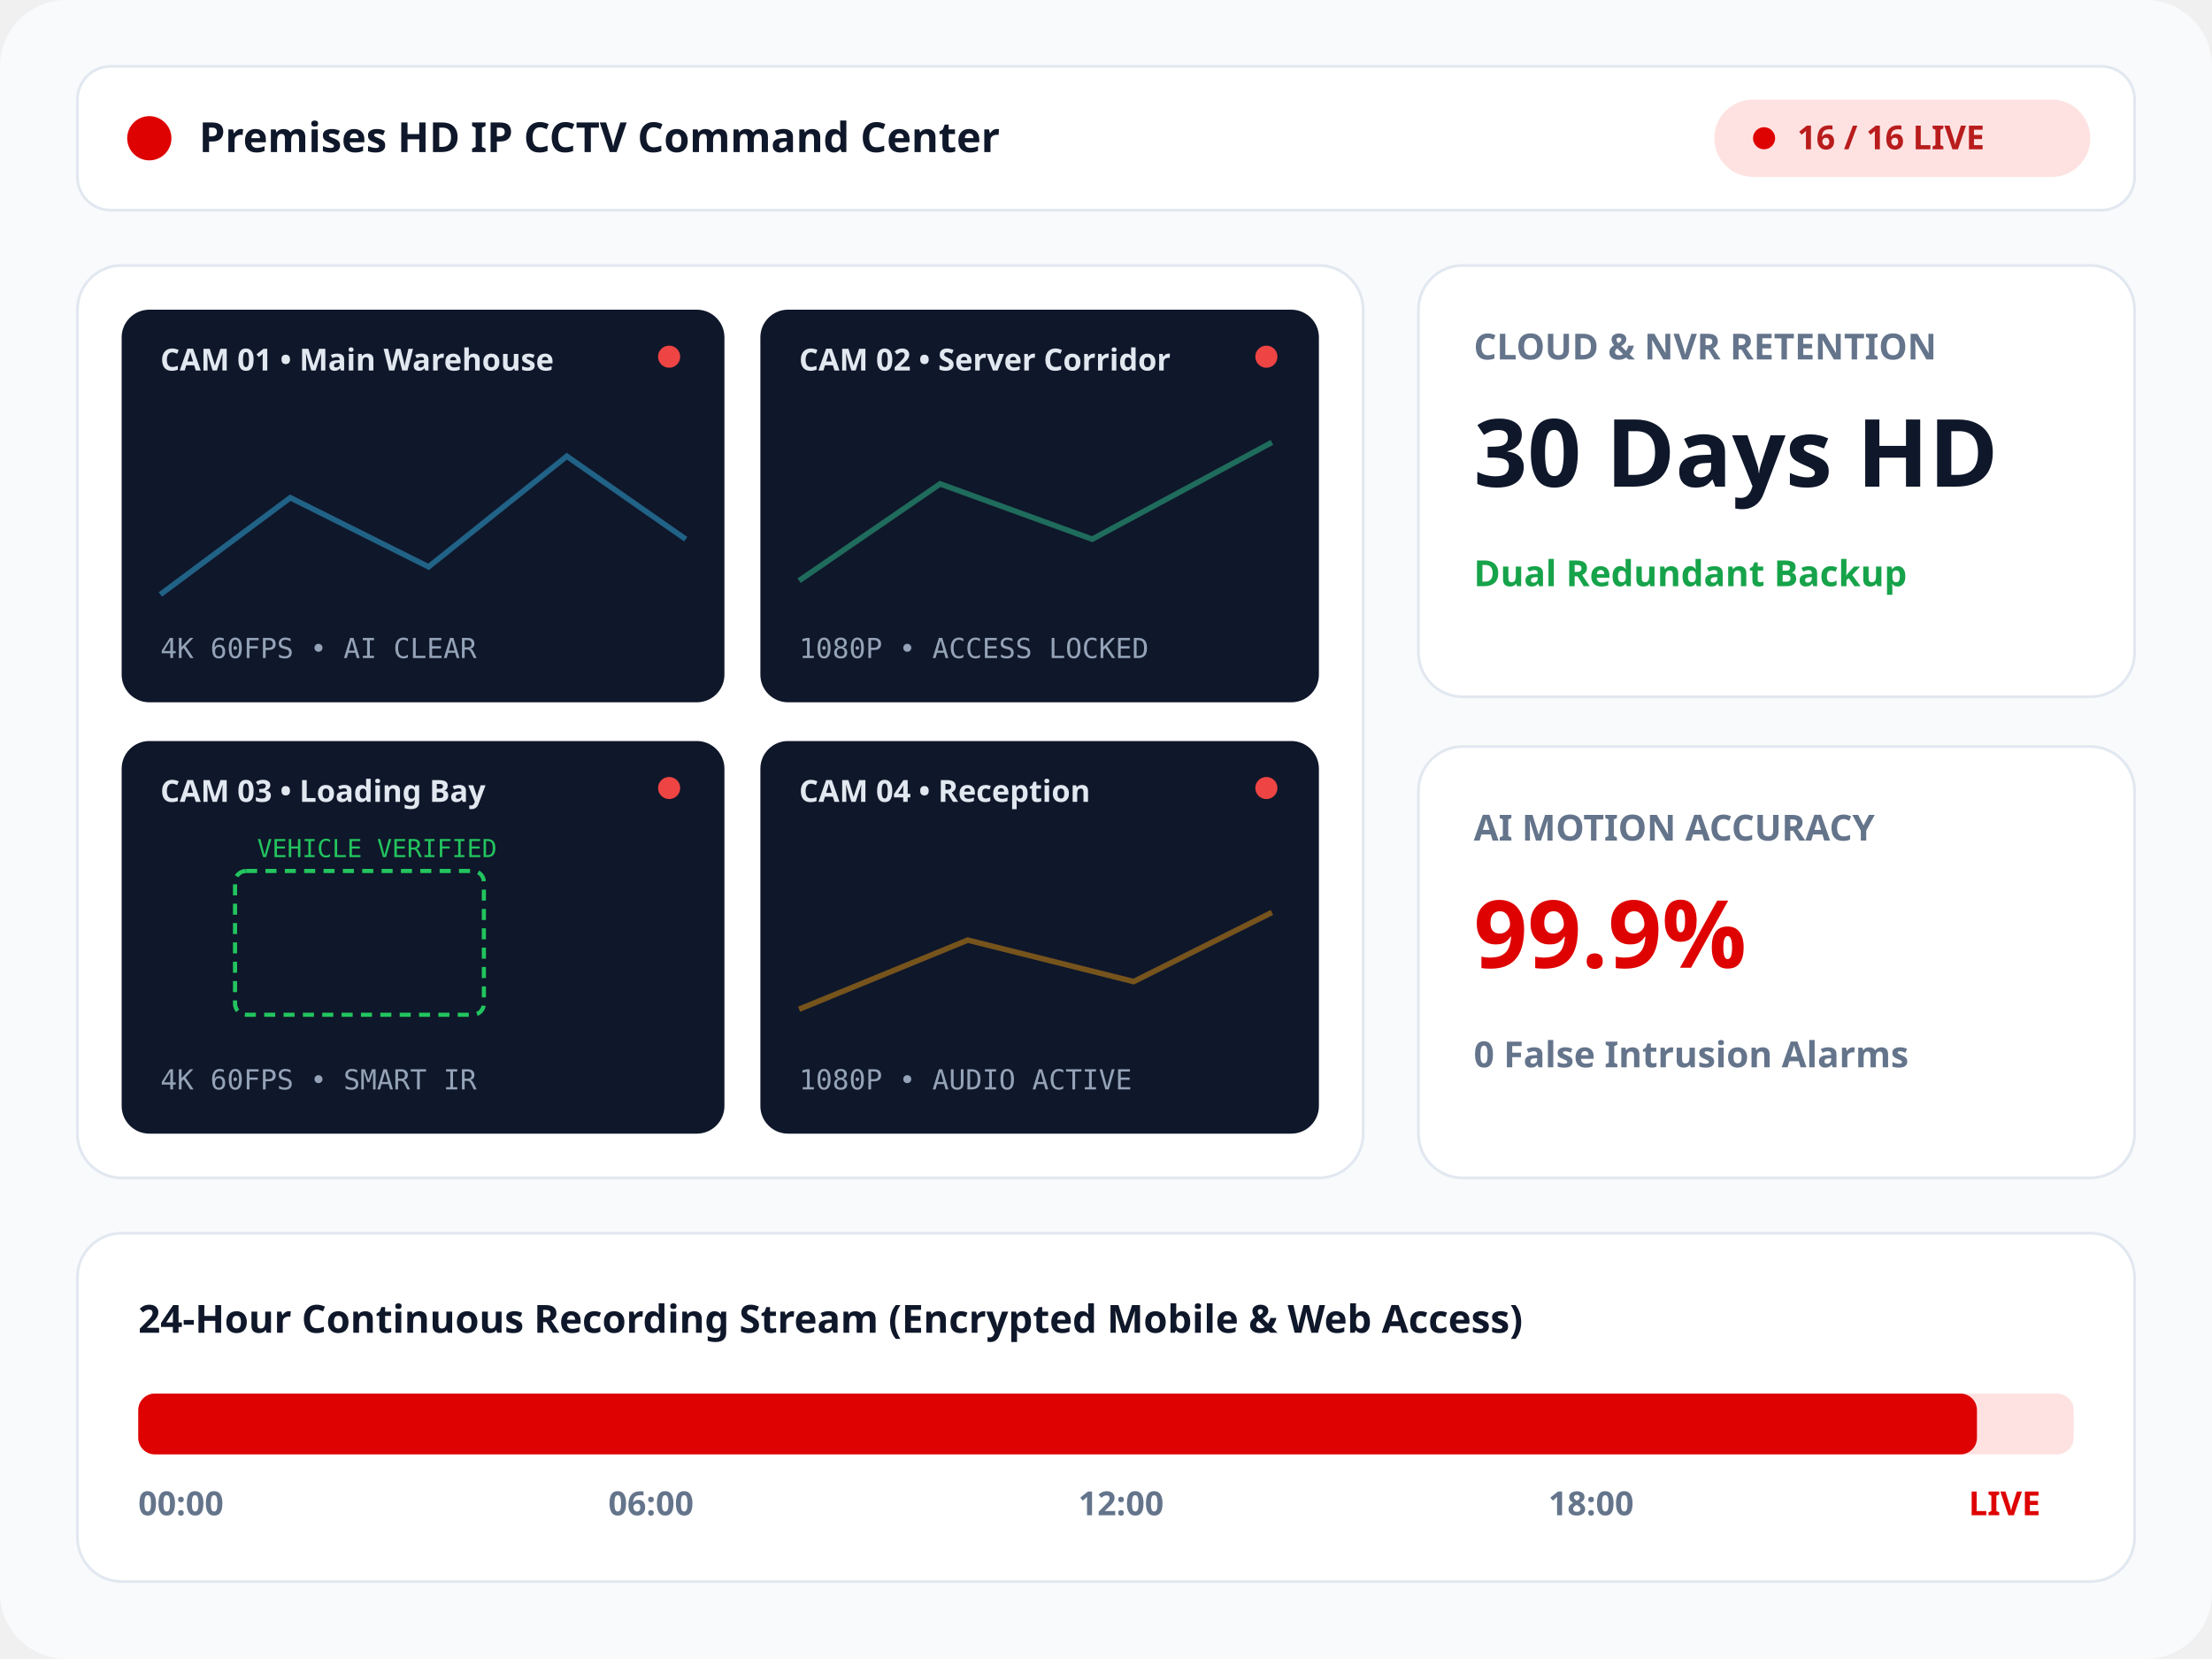
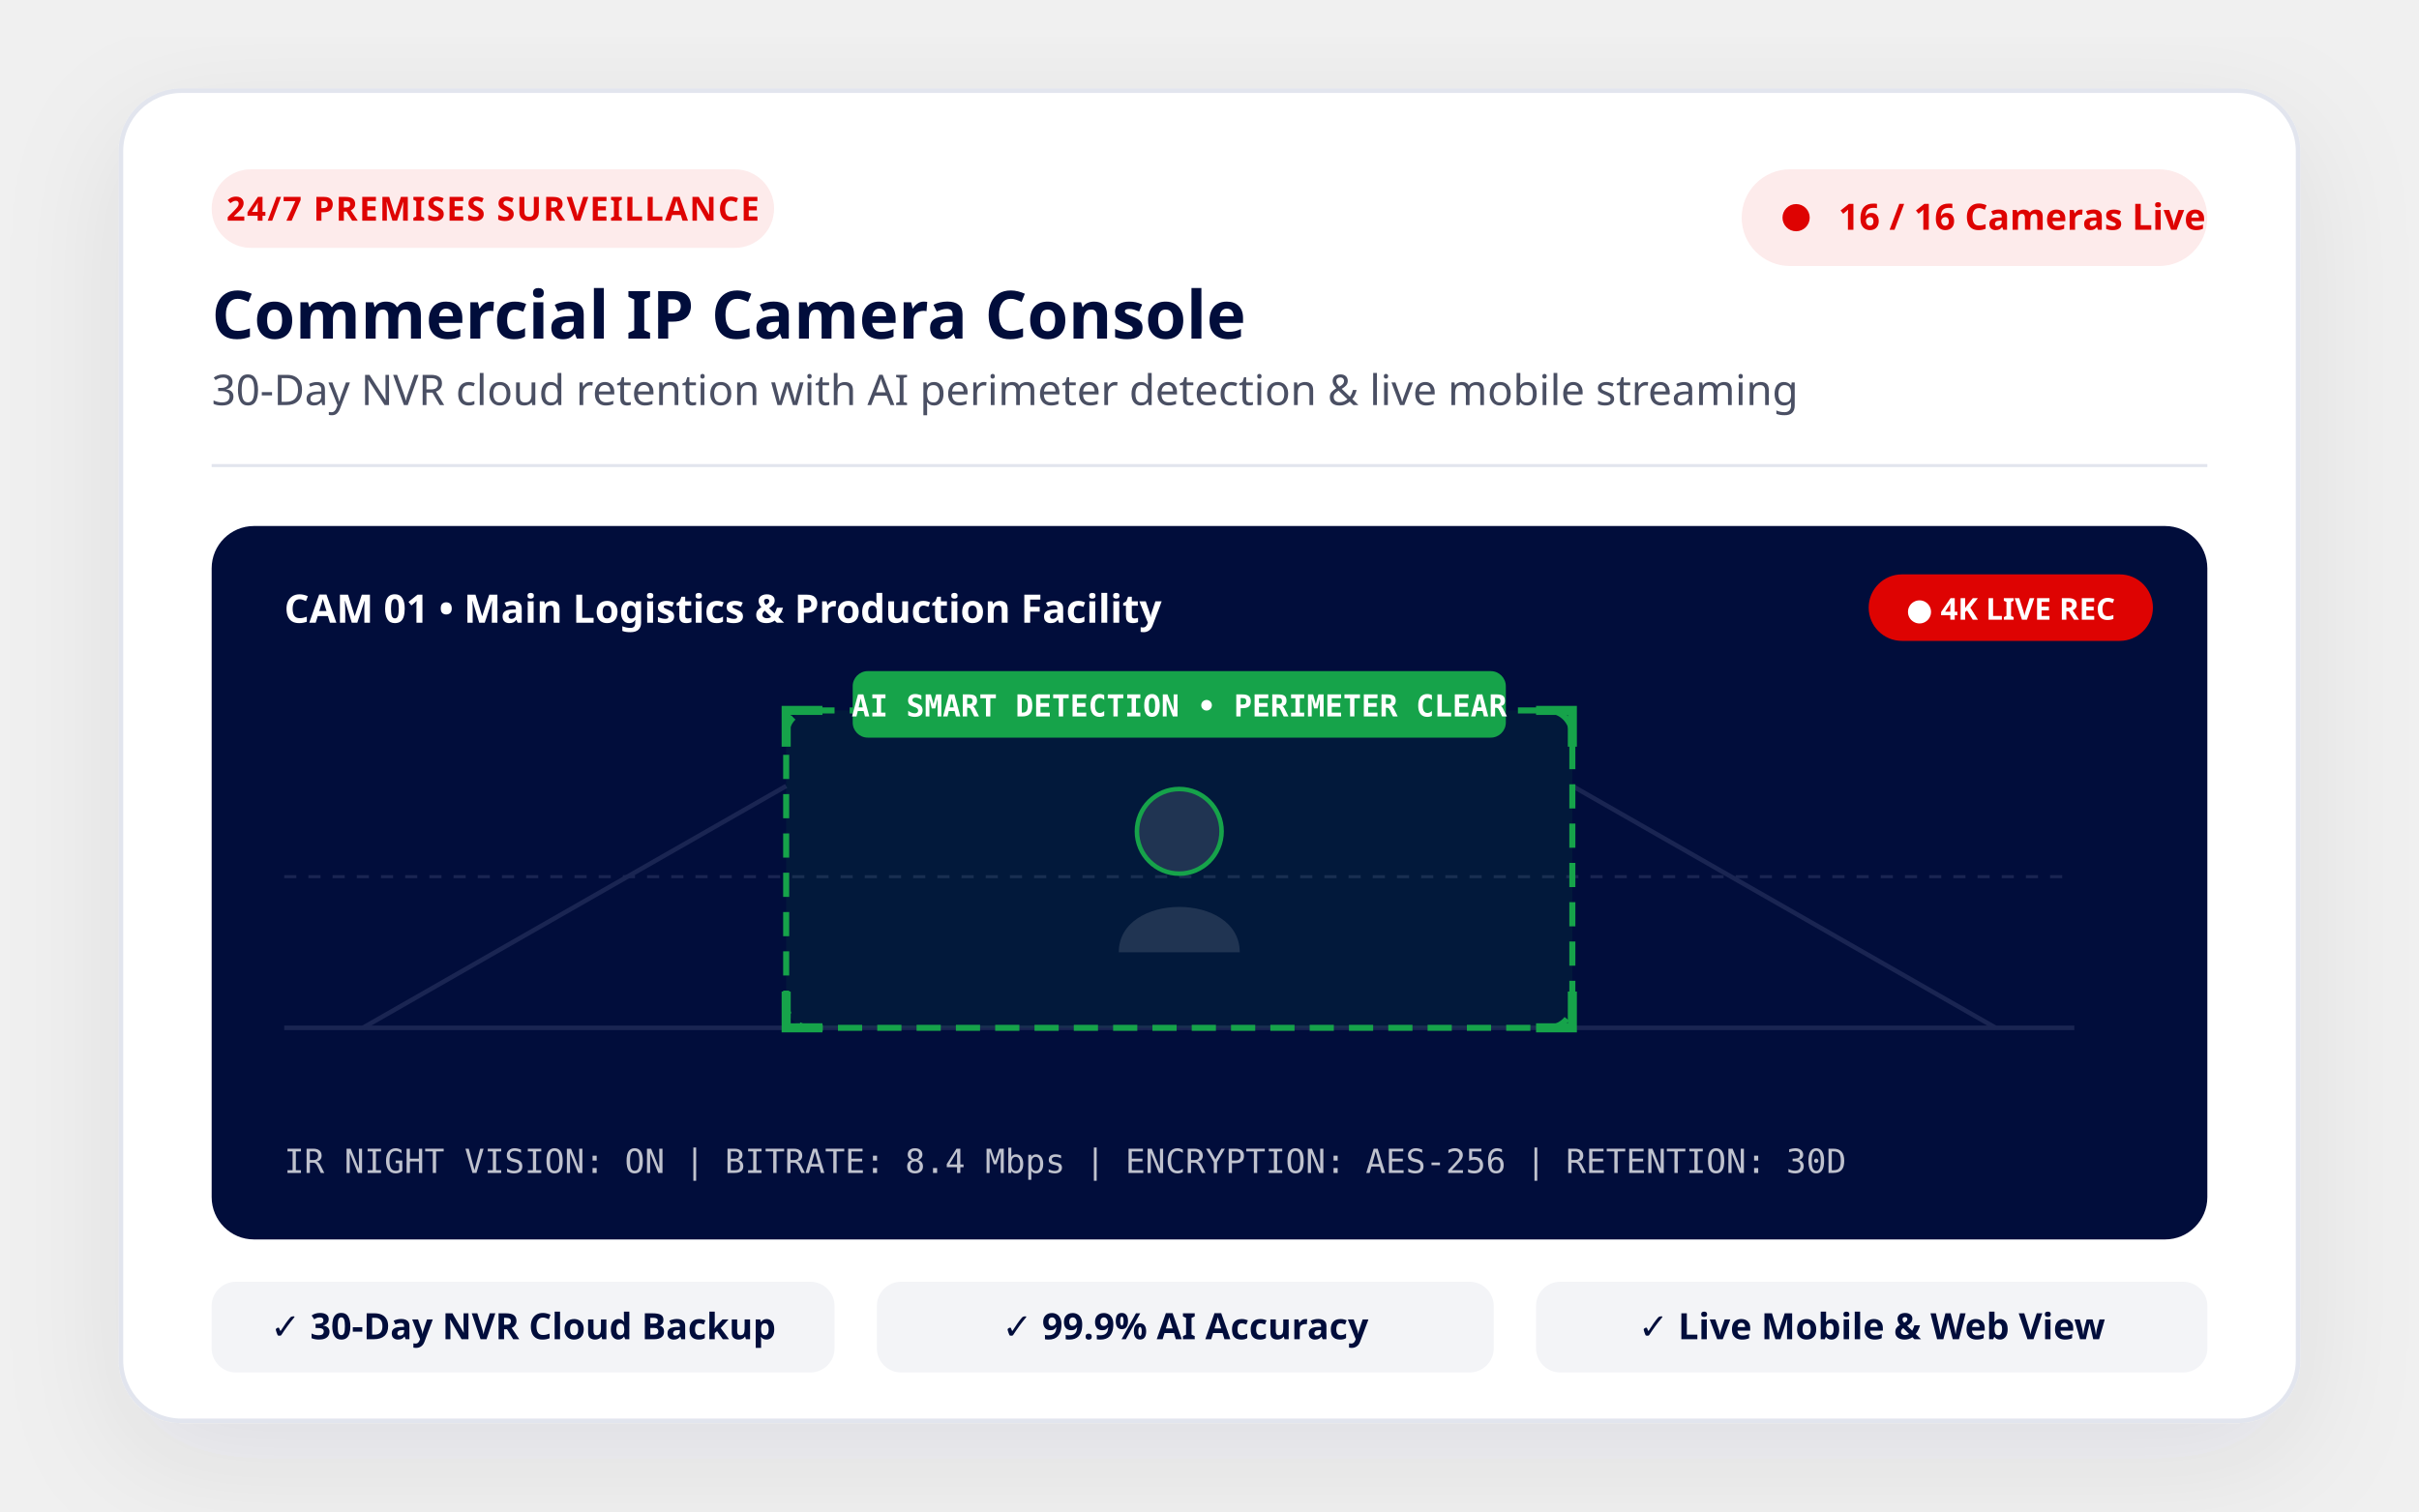
- <svg xmlns="http://www.w3.org/2000/svg" viewBox="0 0 800 600" fill="none">
-   <rect width="800" height="600" rx="24" fill="#F8FAFC" />
-   <rect x="28" y="24" width="744" height="52" rx="12" fill="#FFFFFF" stroke="#E2E8F0" />
-   <circle cx="54" cy="50" r="8" fill="#DE0302" />
-   <text x="72" y="55" font-family="system-ui, sans-serif" font-size="15" font-weight="700" fill="#0F172A">Premises HD IP CCTV Command Center</text>
-   <rect x="620" y="36" width="136" height="28" rx="14" fill="#FEE2E2" />
-   <circle cx="638" cy="50" r="4" fill="#DE0302" />
-   <text x="650" y="54" font-family="system-ui, sans-serif" font-size="12" font-weight="700" fill="#B91C1C">16 / 16 LIVE</text>
-   <rect x="28" y="96" width="465" height="330" rx="16" fill="#FFFFFF" stroke="#E2E8F0" />
-   <rect x="44" y="112" width="218" height="142" rx="10" fill="#0F172A" />
-   <text x="58" y="134" font-family="system-ui, sans-serif" font-size="11" font-weight="600" fill="#E2E8F0">CAM 01 • Main Warehouse</text>
-   <circle cx="242" cy="129" r="4" fill="#EF4444" />
-   <path d="M58,215 L105,180 L155,205 L205,165 L248,195" stroke="#38BDF8" stroke-width="2" fill="none" opacity="0.45" />
-   <text x="58" y="238" font-family="monospace" font-size="10" fill="#94A3B8">4K 60FPS • AI CLEAR</text>
-   <rect x="275" y="112" width="202" height="142" rx="10" fill="#0F172A" />
-   <text x="289" y="134" font-family="system-ui, sans-serif" font-size="11" font-weight="600" fill="#E2E8F0">CAM 02 • Server Corridor</text>
-   <circle cx="458" cy="129" r="4" fill="#EF4444" />
-   <path d="M289,210 L340,175 L395,195 L460,160" stroke="#34D399" stroke-width="2" fill="none" opacity="0.45" />
-   <text x="289" y="238" font-family="monospace" font-size="10" fill="#94A3B8">1080P • ACCESS LOCKED</text>
-   <rect x="44" y="268" width="218" height="142" rx="10" fill="#0F172A" />
-   <text x="58" y="290" font-family="system-ui, sans-serif" font-size="11" font-weight="600" fill="#E2E8F0">CAM 03 • Loading Bay</text>
-   <circle cx="242" cy="285" r="4" fill="#EF4444" />
-   <rect x="85" y="315" width="90" height="52" rx="4" stroke="#22C55E" stroke-width="1.5" stroke-dasharray="4 3" fill="none" />
-   <text x="93" y="310" font-family="monospace" font-size="9" fill="#22C55E">VEHICLE VERIFIED</text>
-   <text x="58" y="394" font-family="monospace" font-size="10" fill="#94A3B8">4K 60FPS • SMART IR</text>
-   <rect x="275" y="268" width="202" height="142" rx="10" fill="#0F172A" />
-   <text x="289" y="290" font-family="system-ui, sans-serif" font-size="11" font-weight="600" fill="#E2E8F0">CAM 04 • Reception</text>
-   <circle cx="458" cy="285" r="4" fill="#EF4444" />
-   <path d="M289,365 L350,340 L410,355 L460,330" stroke="#F59E0B" stroke-width="2" fill="none" opacity="0.45" />
-   <text x="289" y="394" font-family="monospace" font-size="10" fill="#94A3B8">1080P • AUDIO ACTIVE</text>
-   <rect x="513" y="96" width="259" height="156" rx="16" fill="#FFFFFF" stroke="#E2E8F0" />
-   <text x="533" y="130" font-family="system-ui, sans-serif" font-size="13" font-weight="600" fill="#64748B">CLOUD &amp; NVR RETENTION</text>
-   <text x="533" y="176" font-family="system-ui, sans-serif" font-size="34" font-weight="700" fill="#0F172A">30 Days HD</text>
-   <text x="533" y="212" font-family="system-ui, sans-serif" font-size="13" font-weight="600" fill="#16A34A">Dual Redundant Backup</text>
-   <rect x="513" y="270" width="259" height="156" rx="16" fill="#FFFFFF" stroke="#E2E8F0" />
-   <text x="533" y="304" font-family="system-ui, sans-serif" font-size="13" font-weight="600" fill="#64748B">AI MOTION ACCURACY</text>
-   <text x="533" y="350" font-family="system-ui, sans-serif" font-size="34" font-weight="700" fill="#DE0302">99.9%</text>
-   <text x="533" y="386" font-family="system-ui, sans-serif" font-size="13" font-weight="600" fill="#64748B">0 False Intrusion Alarms</text>
-   <rect x="28" y="446" width="744" height="126" rx="16" fill="#FFFFFF" stroke="#E2E8F0" />
-   <text x="50" y="482" font-family="system-ui, sans-serif" font-size="14" font-weight="700" fill="#0F172A">24-Hour Continuous Recording Stream (Encrypted Mobile &amp; Web Access)</text>
-   <rect x="50" y="504" width="700" height="22" rx="6" fill="#FEE2E2" />
-   <rect x="50" y="504" width="665" height="22" rx="6" fill="#DE0302" />
-   <text x="50" y="548" font-family="system-ui, sans-serif" font-size="12" font-weight="600" fill="#64748B">00:00</text>
-   <text x="220" y="548" font-family="system-ui, sans-serif" font-size="12" font-weight="600" fill="#64748B">06:00</text>
-   <text x="390" y="548" font-family="system-ui, sans-serif" font-size="12" font-weight="600" fill="#64748B">12:00</text>
-   <text x="560" y="548" font-family="system-ui, sans-serif" font-size="12" font-weight="600" fill="#64748B">18:00</text>
-   <text x="712" y="548" font-family="system-ui, sans-serif" font-size="12" font-weight="700" fill="#DE0302">LIVE</text>
+ <svg xmlns="http://www.w3.org/2000/svg" viewBox="0 0 800 500" fill="none">
+   <defs>
+     <filter id="shadcnCardShadow" x="-10%" y="-10%" width="120%" height="125%" filterUnits="userSpaceOnUse">
+       <feDropShadow dx="0" dy="12" stdDeviation="20" flood-color="#010D3B" flood-opacity="0.08" />
+     </filter>
+   </defs>
+   <rect x="40" y="30" width="720" height="440" rx="20" fill="#FFFFFF" stroke="#E2E5EE" stroke-width="1.5" filter="url(#shadcnCardShadow)" />
+   <rect x="70" y="56" width="186" height="26" rx="13" fill="#FDEBEB" />
+   <text x="163" y="73" text-anchor="middle" font-family="Urbanist, system-ui, sans-serif" font-size="11" font-weight="600" fill="#DE0302" letter-spacing="0.5">24/7 PREMISES SURVEILLANCE</text>
+   <text x="70" y="112" font-family="Urbanist, system-ui, sans-serif" font-size="22" font-weight="600" fill="#010D3B">Commercial IP Camera Console</text>
+   <text x="70" y="134" font-family="Urbanist, system-ui, sans-serif" font-size="14" font-weight="400" fill="#4A4F63">30-Day NVR cloud retention with AI perimeter detection &amp; live mobile streaming</text>
+   <rect x="576" y="56" width="154" height="32" rx="16" fill="#FDEBEB" />
+   <circle cx="594" cy="72" r="4.5" fill="#DE0302" />
+   <text x="608" y="76" font-family="Urbanist, system-ui, sans-serif" font-size="12" font-weight="600" fill="#DE0302">16 / 16 Cameras Live</text>
+   <line x1="70" y1="154" x2="730" y2="154" stroke="#E2E5EE" stroke-width="1" />
+   <rect x="70" y="174" width="660" height="236" rx="14" fill="#010D3B" />
+   <text x="94" y="206" font-family="Urbanist, system-ui, sans-serif" font-size="13" font-weight="600" fill="#FFFFFF">CAM 01 • Main Logistics &amp; Production Facility</text>
+   <rect x="618" y="190" width="94" height="22" rx="11" fill="#DE0302" />
+   <text x="665" y="205" text-anchor="middle" font-family="Urbanist, system-ui, sans-serif" font-size="10" font-weight="700" fill="#FFFFFF">● 4K LIVE REC</text>
+   <line x1="94" y1="340" x2="686" y2="340" stroke="#1A2552" stroke-width="1.5" />
+   <line x1="94" y1="290" x2="686" y2="290" stroke="#1A2552" stroke-width="1" stroke-dasharray="4 4" />
+   <path d="M 120 340 L 260 260 M 660 340 L 520 260" stroke="#1A2552" stroke-width="1.5" />
+   <rect x="260" y="235" width="260" height="105" rx="8" stroke="#16A34A" stroke-width="2" stroke-dasharray="8 5" fill="#16A34A" fill-opacity="0.08" />
+   <path d="M 260 247 L 260 235 L 272 235" stroke="#16A34A" stroke-width="3" fill="none" />
+   <path d="M 520 247 L 520 235 L 508 235" stroke="#16A34A" stroke-width="3" fill="none" />
+   <path d="M 260 328 L 260 340 L 272 340" stroke="#16A34A" stroke-width="3" fill="none" />
+   <path d="M 520 328 L 520 340 L 508 340" stroke="#16A34A" stroke-width="3" fill="none" />
+   <rect x="282" y="222" width="216" height="22" rx="5" fill="#16A34A" />
+   <text x="390" y="237" text-anchor="middle" font-family="'SF Mono', Menlo, monospace" font-size="10" font-weight="700" fill="#FFFFFF">AI SMART DETECTION • PERIMETER CLEAR</text>
+   <circle cx="390" cy="275" r="14" fill="#FFFFFF" fill-opacity="0.12" stroke="#16A34A" stroke-width="1.5" />
+   <path d="M 370 315 C 370 295 410 295 410 315 Z" fill="#FFFFFF" fill-opacity="0.12" />
+   <text x="94" y="388" font-family="'SF Mono', Menlo, monospace" font-size="11" font-weight="500" fill="#FFFFFF" opacity="0.75">IR NIGHT VISION: ON  |  BITRATE: 8.4 Mbps  |  ENCRYPTION: AES-256  |  RETENTION: 30D</text>
+   <rect x="70" y="424" width="206" height="30" rx="8" fill="#F3F4F7" />
+   <text x="173" y="443" text-anchor="middle" font-family="Urbanist, system-ui, sans-serif" font-size="12" font-weight="600" fill="#010D3B">✓ 30-Day NVR Cloud Backup</text>
+   <rect x="290" y="424" width="204" height="30" rx="8" fill="#F3F4F7" />
+   <text x="392" y="443" text-anchor="middle" font-family="Urbanist, system-ui, sans-serif" font-size="12" font-weight="600" fill="#010D3B">✓ 99.9% AI Accuracy</text>
+   <rect x="508" y="424" width="222" height="30" rx="8" fill="#F3F4F7" />
+   <text x="619" y="443" text-anchor="middle" font-family="Urbanist, system-ui, sans-serif" font-size="12" font-weight="600" fill="#010D3B">✓ Live Mobile &amp; Web View</text>
</svg>
